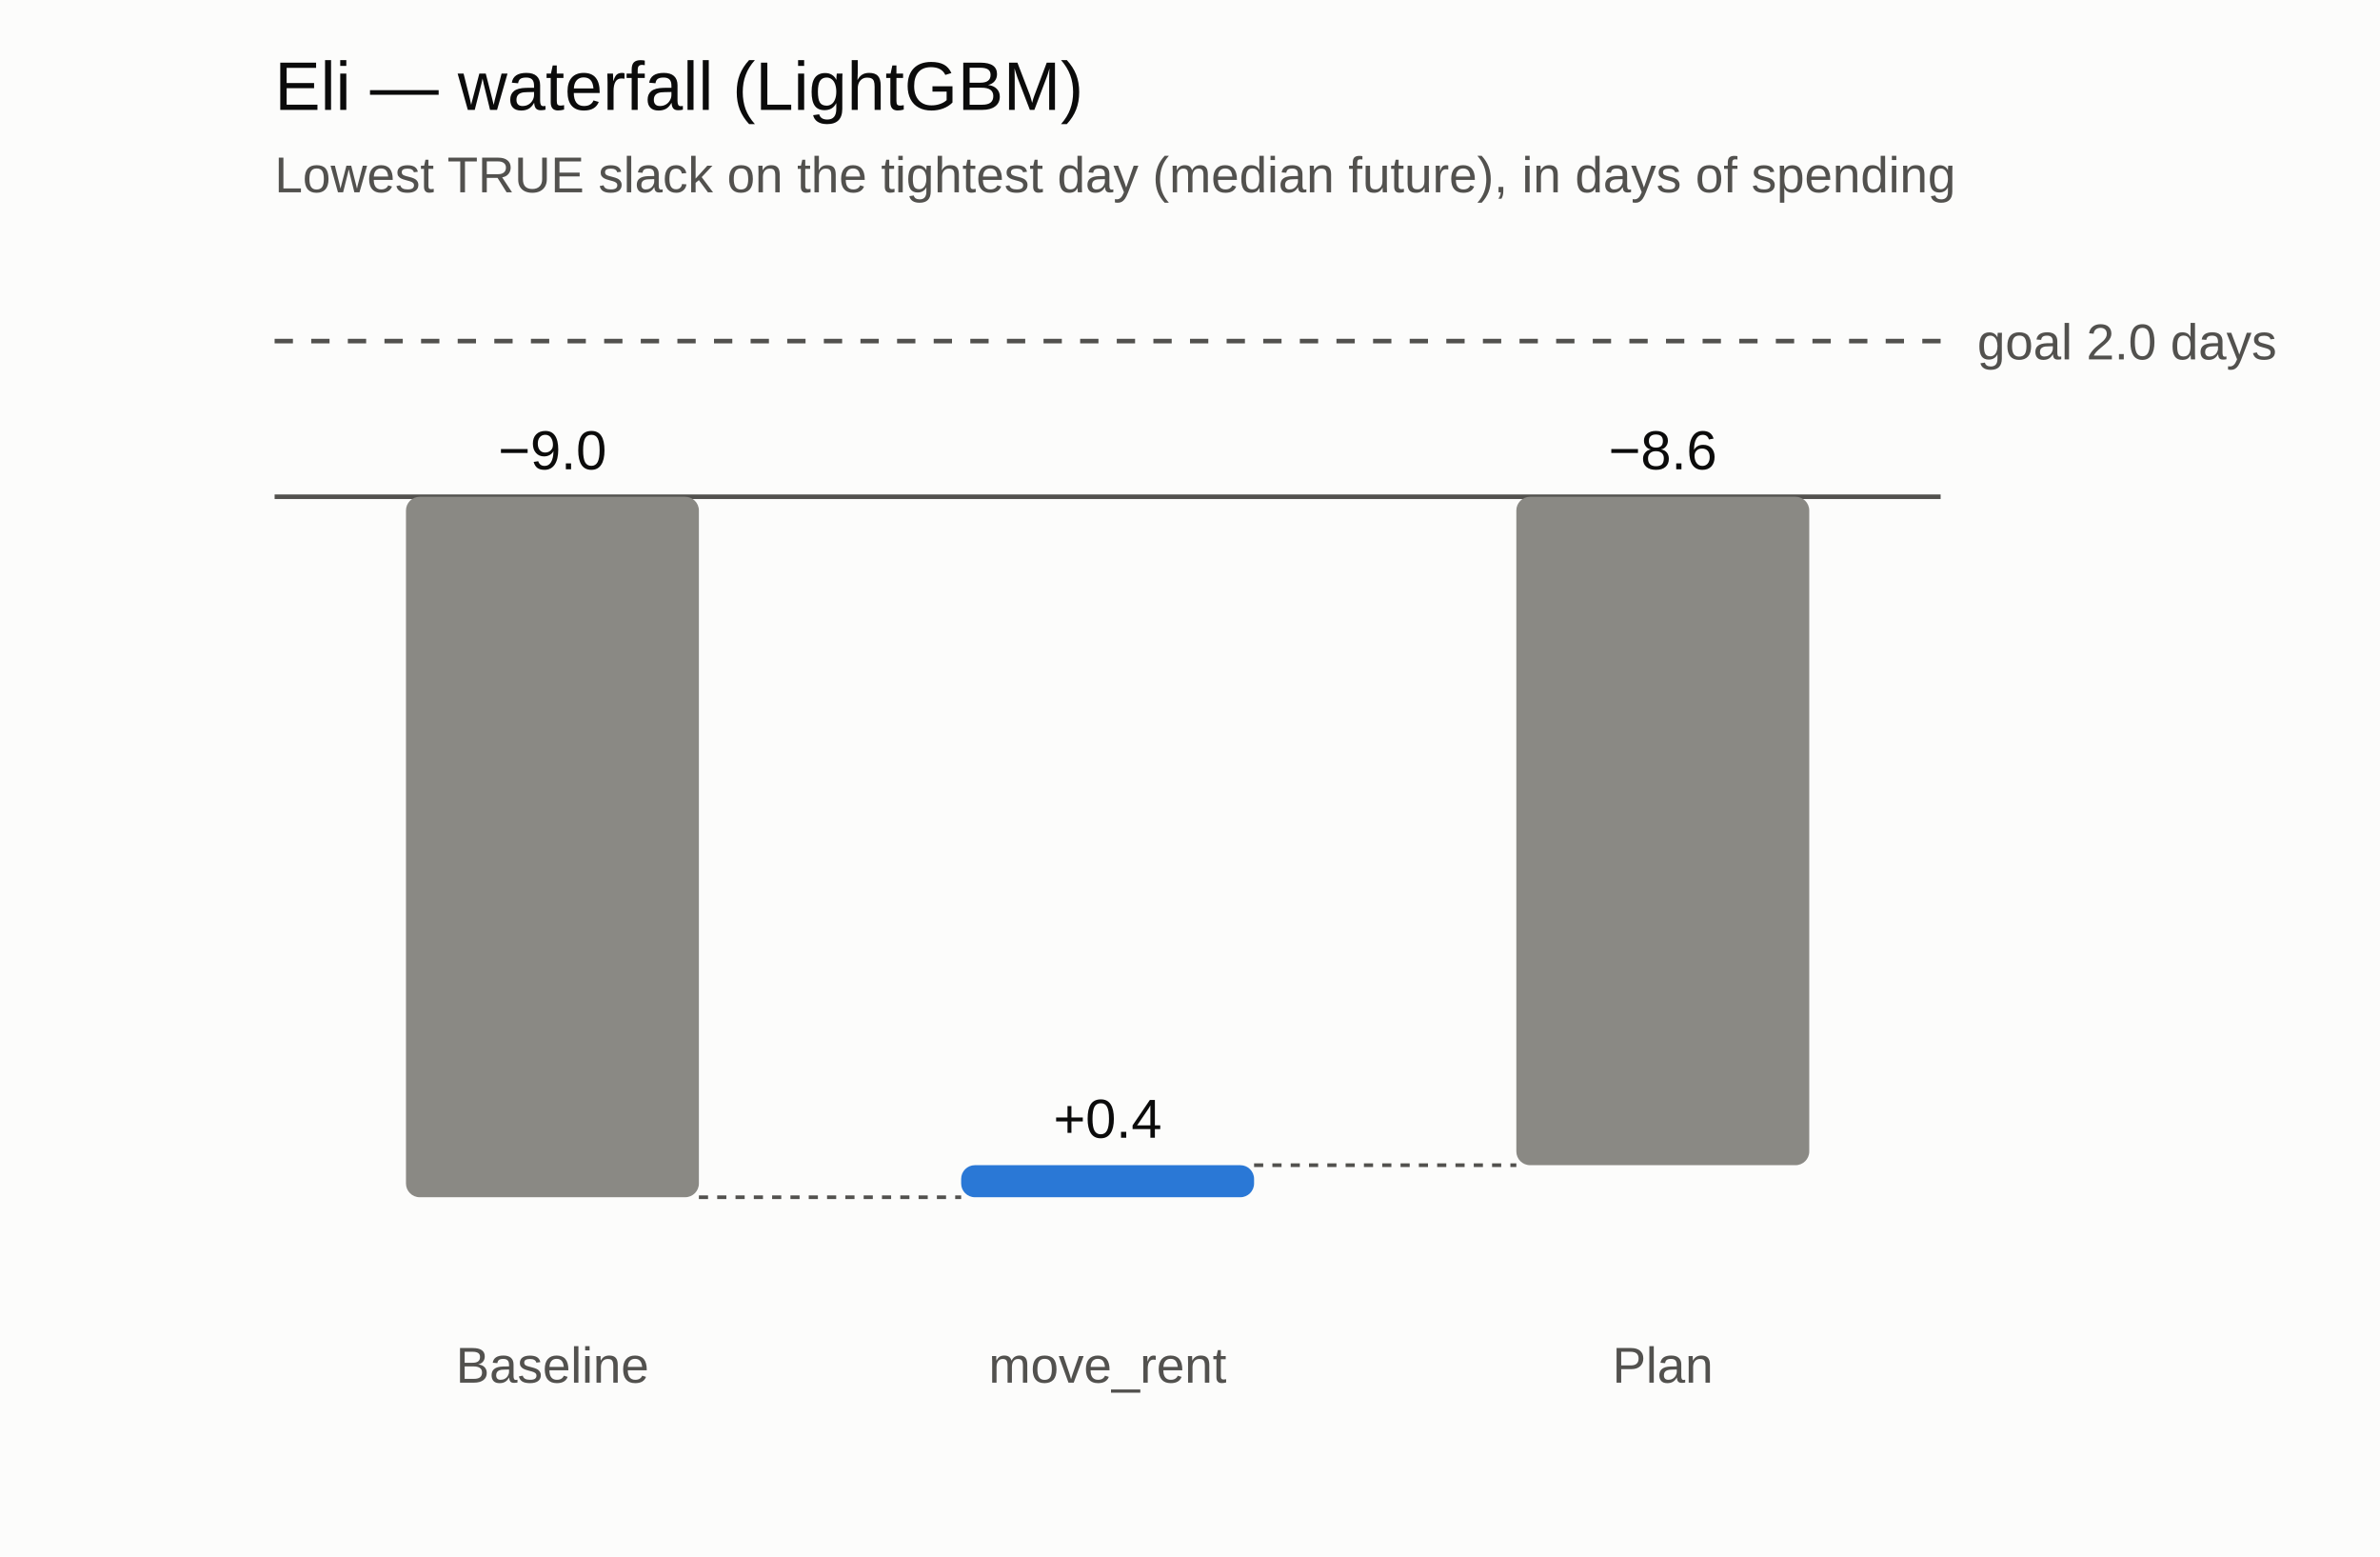
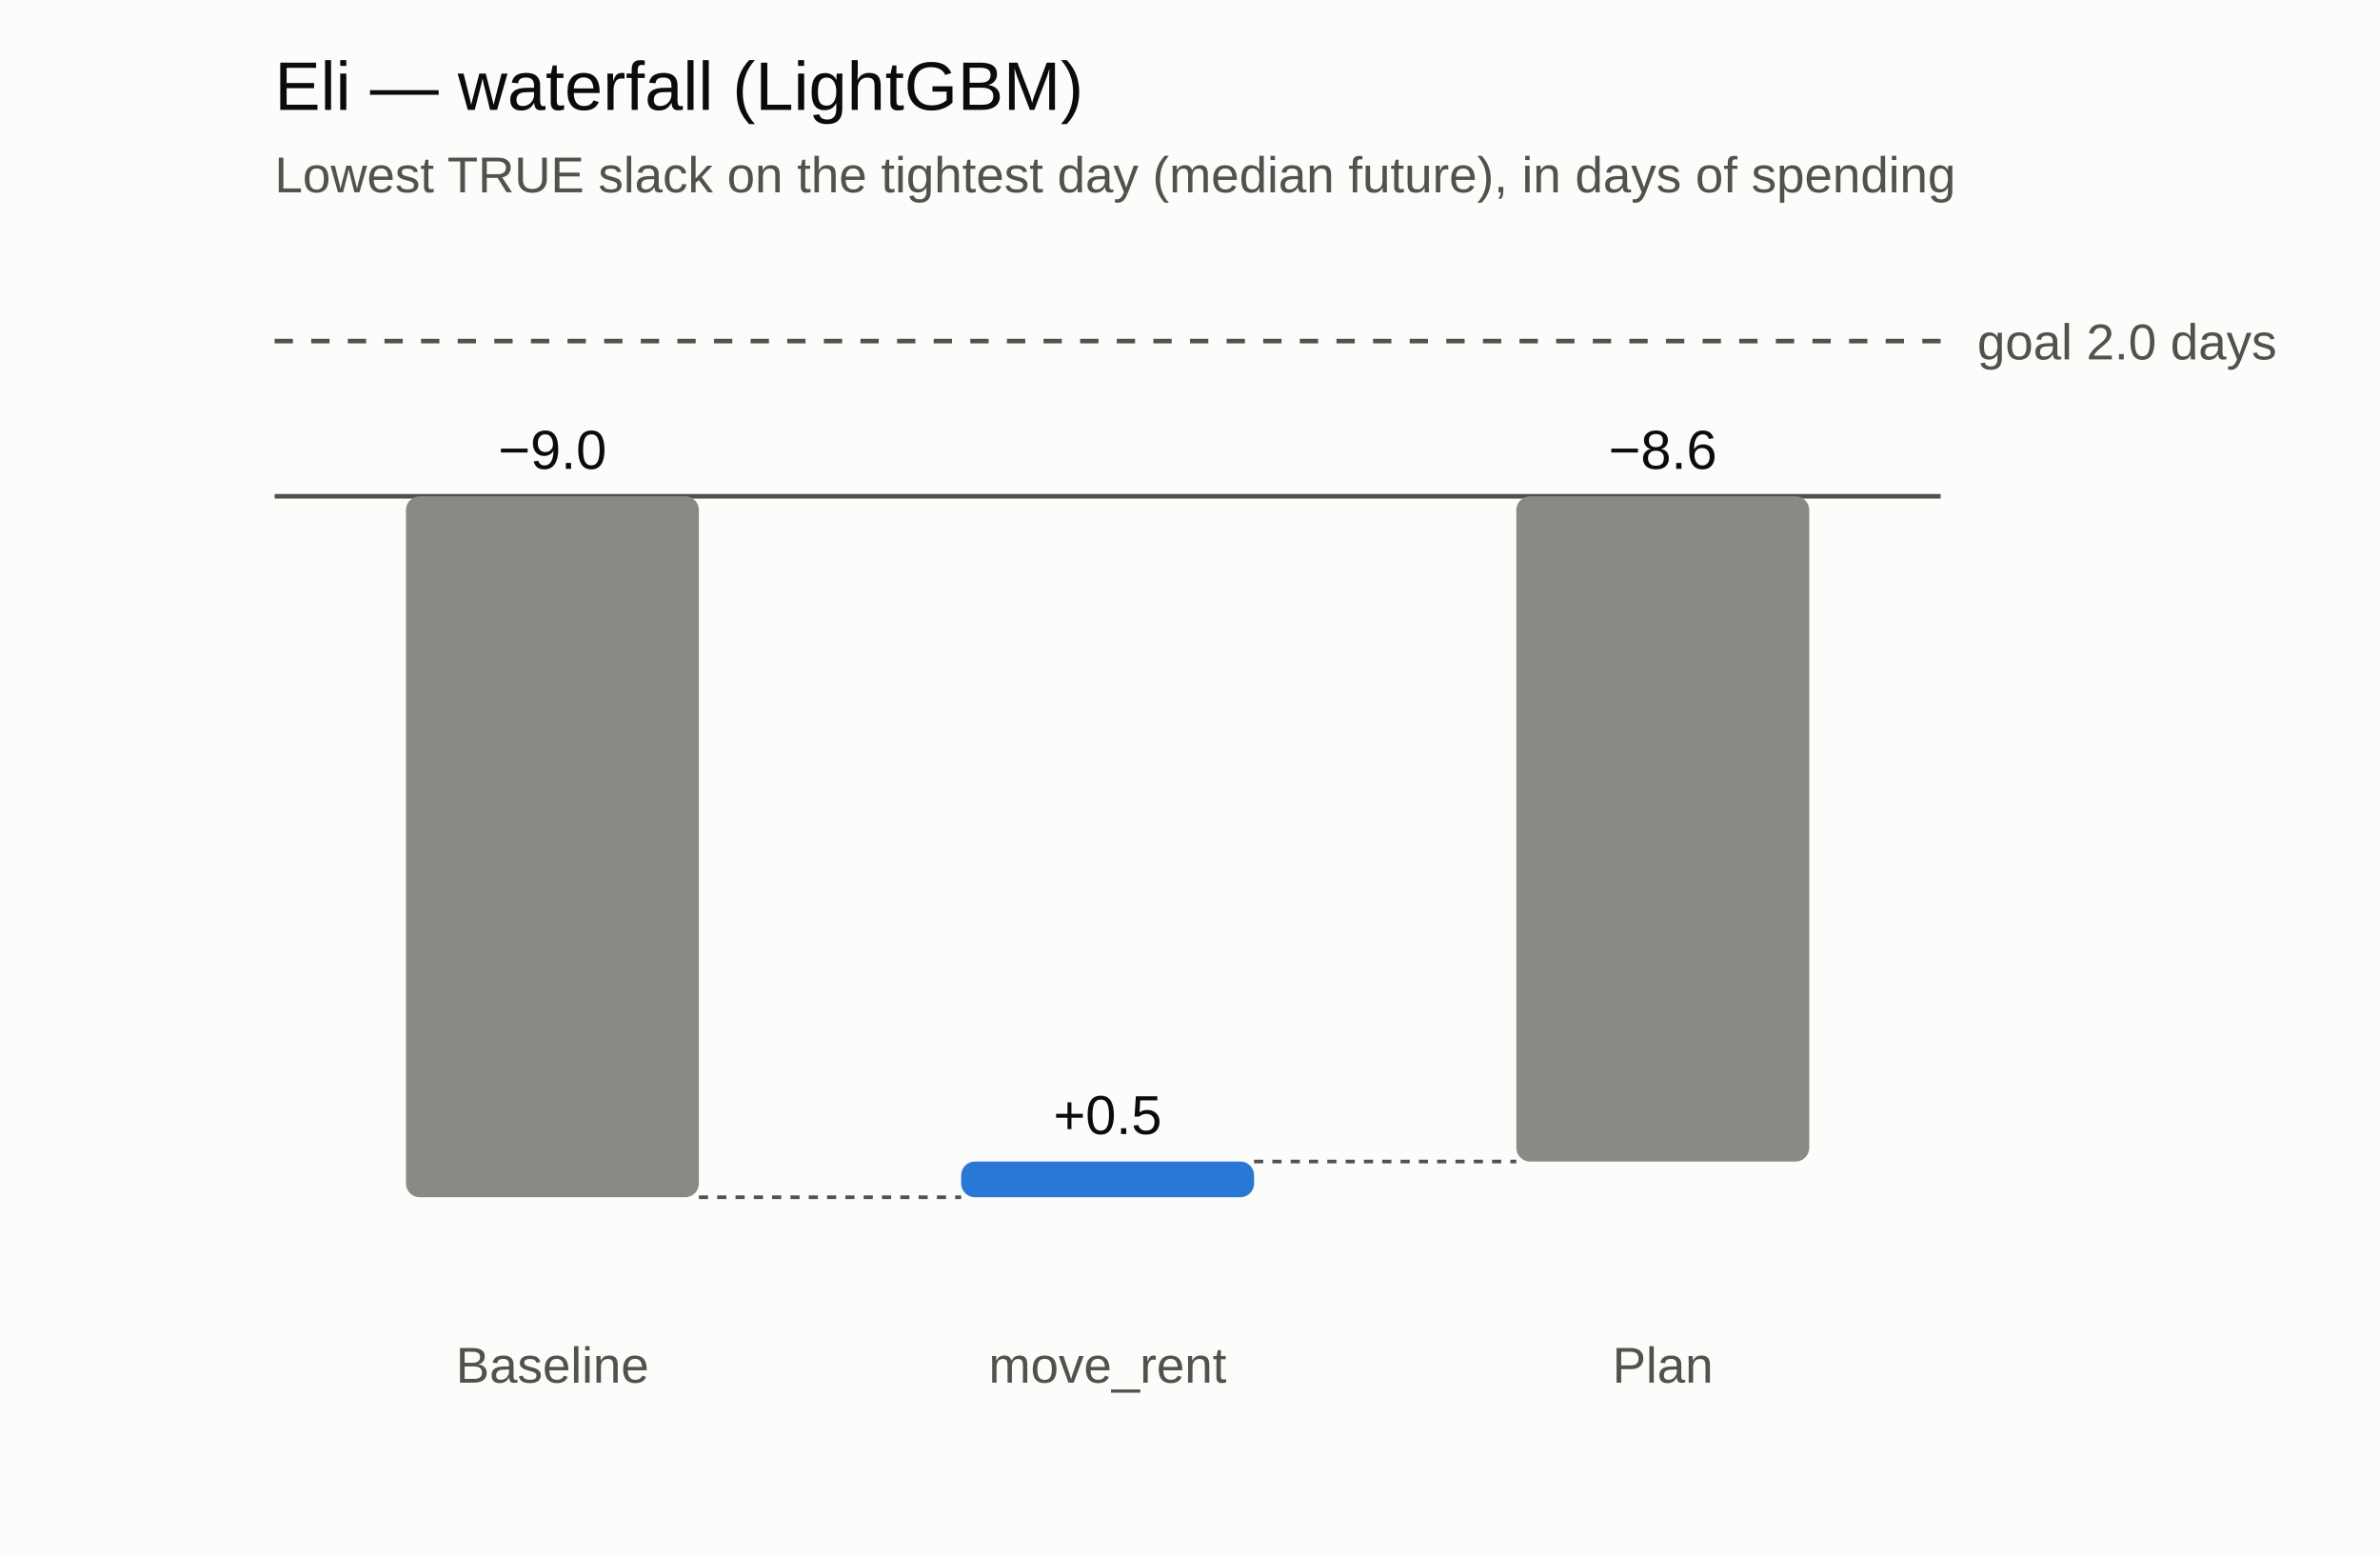
<svg xmlns="http://www.w3.org/2000/svg" viewBox="0 0 520 340" width="520" height="340" font-family="Arial, Helvetica, sans-serif" role="img" aria-label="Eli — waterfall (LightGBM)">
  <rect width="520" height="340" fill="#fcfcfb" />
  <text x="60" y="24" font-size="15" fill="#0b0b0b">Eli — waterfall (LightGBM)</text>
  <text x="60" y="42" font-size="11" fill="#52514e">Lowest TRUE slack on the tightest day (median future), in days of spending</text>
-   <line x1="60" x2="424" y1="108.5" y2="108.5" stroke="#52514e" />
+   <line x1="60" x2="424" y1="108.4" y2="108.4" stroke="#52514e" />
  <line x1="60" x2="424" y1="74.5" y2="74.5" stroke="#52514e" stroke-dasharray="4 4" />
  <text x="432" y="78.5" font-size="11" fill="#52514e">goal 2.0 days</text>
-   <rect x="88.7" y="108.5" width="64" height="153" rx="3" fill="#8a8984" />
-   <text x="120.7" y="102.5" font-size="12" fill="#0b0b0b" text-anchor="middle">−9.0</text>
+   <rect x="88.7" y="108.4" width="64" height="153.1" rx="3" fill="#8a8984" />
+   <text x="120.7" y="102.4" font-size="12" fill="#0b0b0b" text-anchor="middle">−9.0</text>
  <text x="120.7" y="302" font-size="11" fill="#52514e" text-anchor="middle">Baseline</text>
  <line x1="152.7" x2="210" y1="261.5" y2="261.5" stroke="#52514e" stroke-width="0.8" stroke-dasharray="2 2" />
-   <rect x="210" y="254.5" width="64" height="7" rx="3" fill="#2a78d6" />
-   <text x="242" y="248.5" font-size="12" fill="#0b0b0b" text-anchor="middle">+0.4</text>
+   <rect x="210" y="253.7" width="64" height="7.8" rx="3" fill="#2a78d6" />
+   <text x="242" y="247.7" font-size="12" fill="#0b0b0b" text-anchor="middle">+0.5</text>
  <text x="242" y="302" font-size="11" fill="#52514e" text-anchor="middle">move_rent</text>
-   <line x1="274" x2="331.3" y1="254.5" y2="254.5" stroke="#52514e" stroke-width="0.8" stroke-dasharray="2 2" />
-   <rect x="331.3" y="108.5" width="64" height="146" rx="3" fill="#8a8984" />
-   <text x="363.3" y="102.5" font-size="12" fill="#0b0b0b" text-anchor="middle">−8.6</text>
+   <line x1="274" x2="331.3" y1="253.7" y2="253.7" stroke="#52514e" stroke-width="0.8" stroke-dasharray="2 2" />
+   <rect x="331.3" y="108.4" width="64" height="145.3" rx="3" fill="#8a8984" />
+   <text x="363.3" y="102.4" font-size="12" fill="#0b0b0b" text-anchor="middle">−8.6</text>
  <text x="363.3" y="302" font-size="11" fill="#52514e" text-anchor="middle">Plan</text>
</svg>
